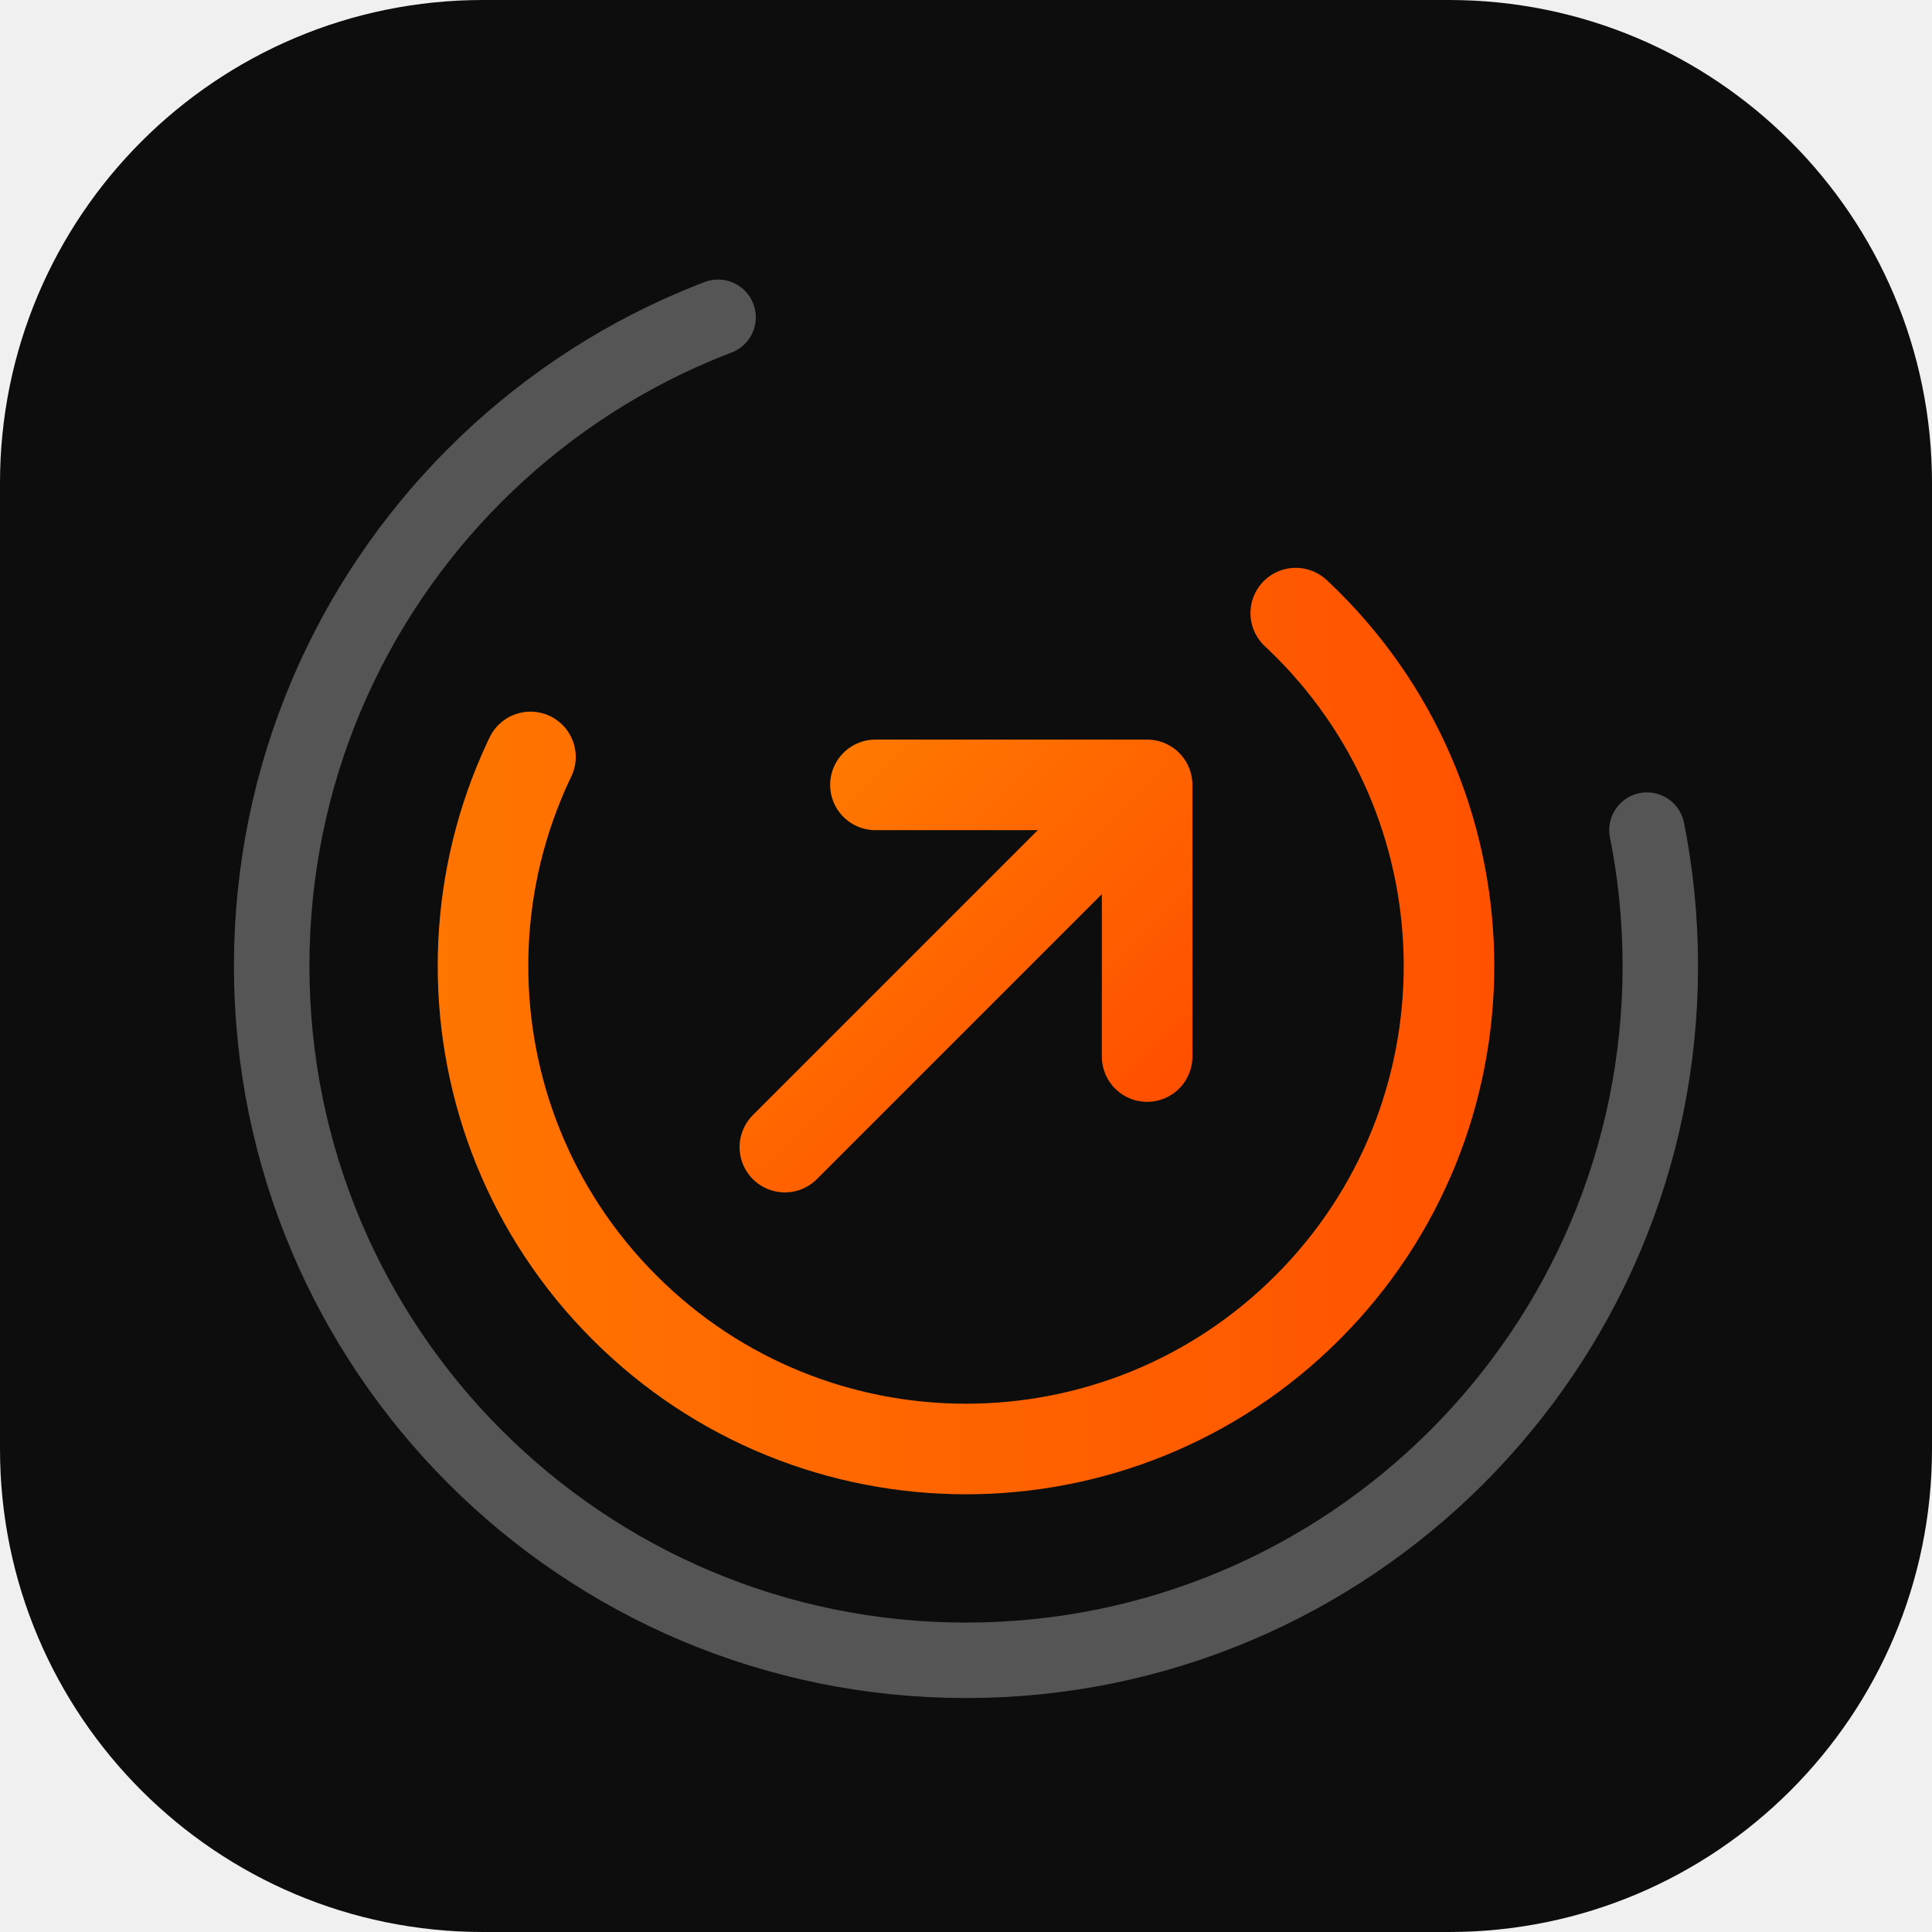
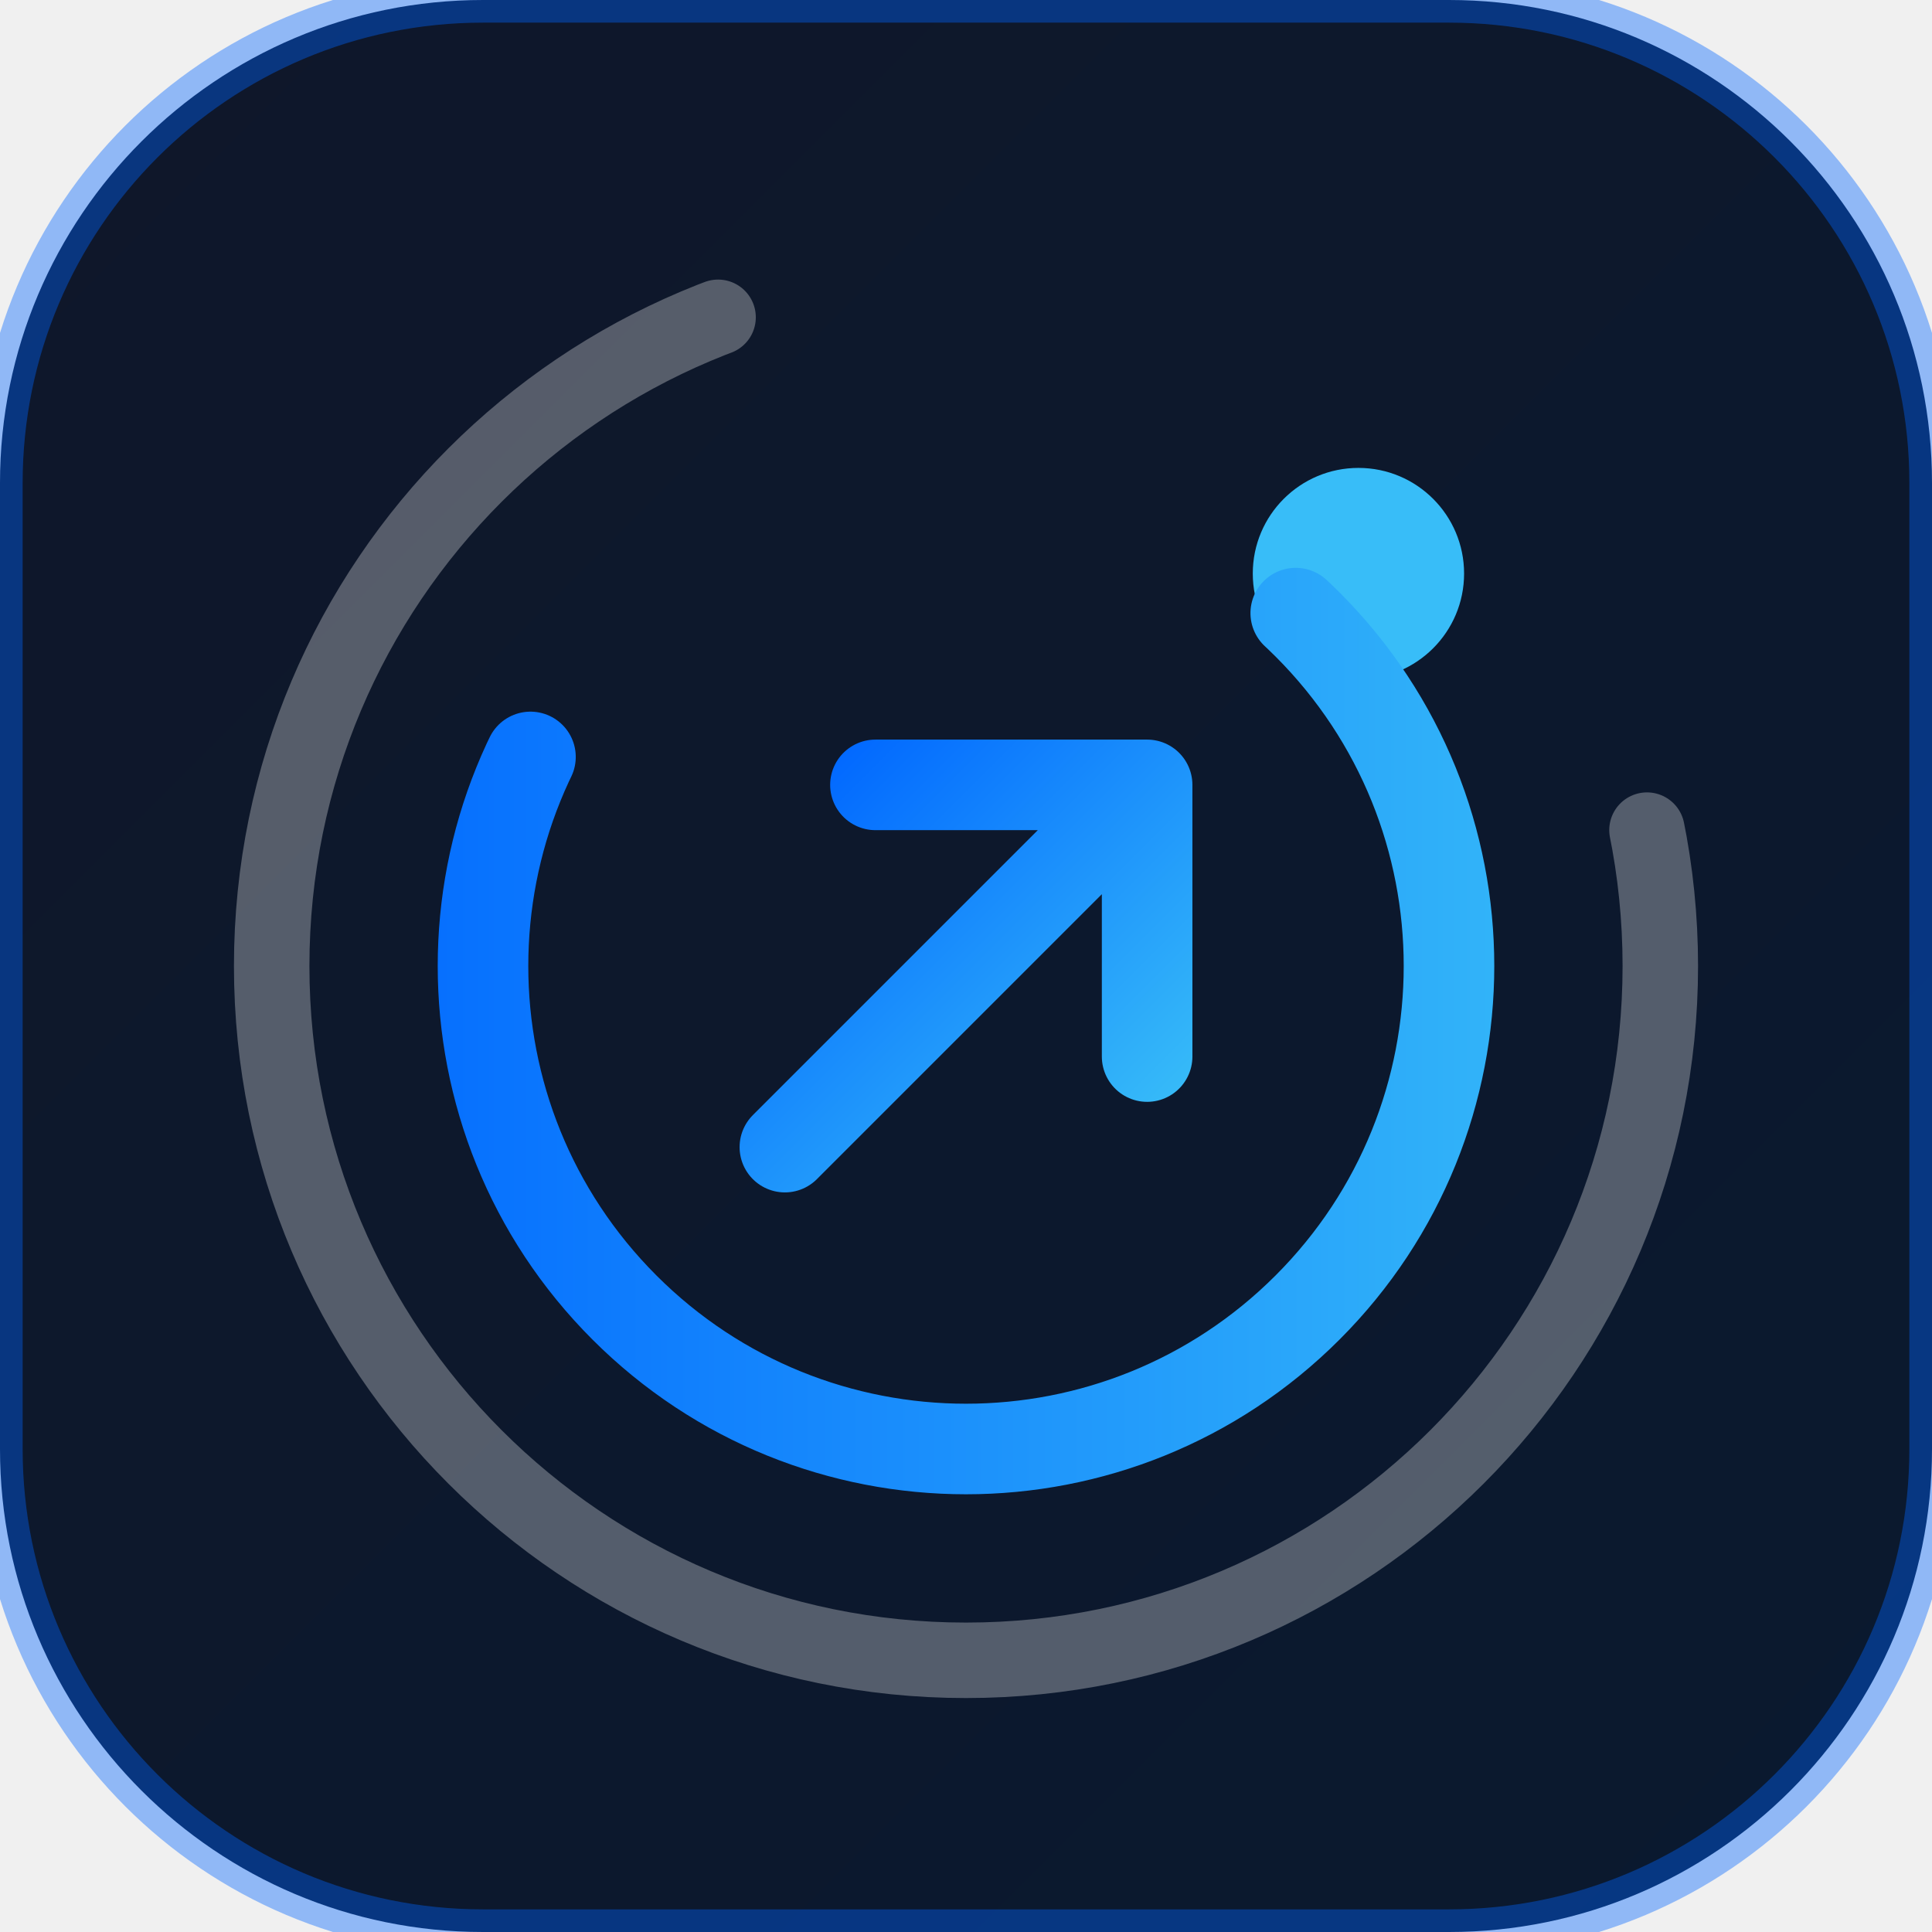
<svg xmlns="http://www.w3.org/2000/svg" width="64" height="64" viewBox="0 0 64 64" fill="none">
  <defs>
    <linearGradient id="sg_icon_grad" x1="0%" y1="0%" x2="100%" y2="100%">
-       <stop offset="0%" stop-color="#FF7A00" />
-       <stop offset="100%" stop-color="#FF4D00" />
+       <stop offset="0%" stop-color="#0066FF" />
+       <stop offset="100%" stop-color="#38BDF8" />
+     </linearGradient>
+     <linearGradient id="sg_icon_bg" x1="0%" y1="0%" x2="100%" y2="100%">
+       <stop offset="0%" stop-color="#0F172A" />
+       <stop offset="100%" stop-color="#0A192F" />
    </linearGradient>
  </defs>
-   <rect width="64" height="64" rx="16" fill="#0D0D0D" />
+   <rect width="64" height="64" rx="16" fill="url(#sg_icon_bg)" stroke="rgba(0, 102, 255, 0.4)" stroke-width="1.5" />
  <circle cx="32" cy="32" r="23" stroke="#FFFFFF" stroke-opacity="0.3" stroke-width="2.5" stroke-dasharray="100 40" stroke-linecap="round" />
+   <circle cx="45" cy="19" r="3.5" fill="#38BDF8" />
  <circle cx="32" cy="32" r="16" stroke="url(#sg_icon_grad)" stroke-width="3" stroke-dasharray="70 30" stroke-linecap="round" transform="rotate(-45 32 32)" />
  <path d="M26 38L38 26M38 26H29M38 26V35" stroke="url(#sg_icon_grad)" stroke-width="3" stroke-linecap="round" stroke-linejoin="round" />
</svg>
